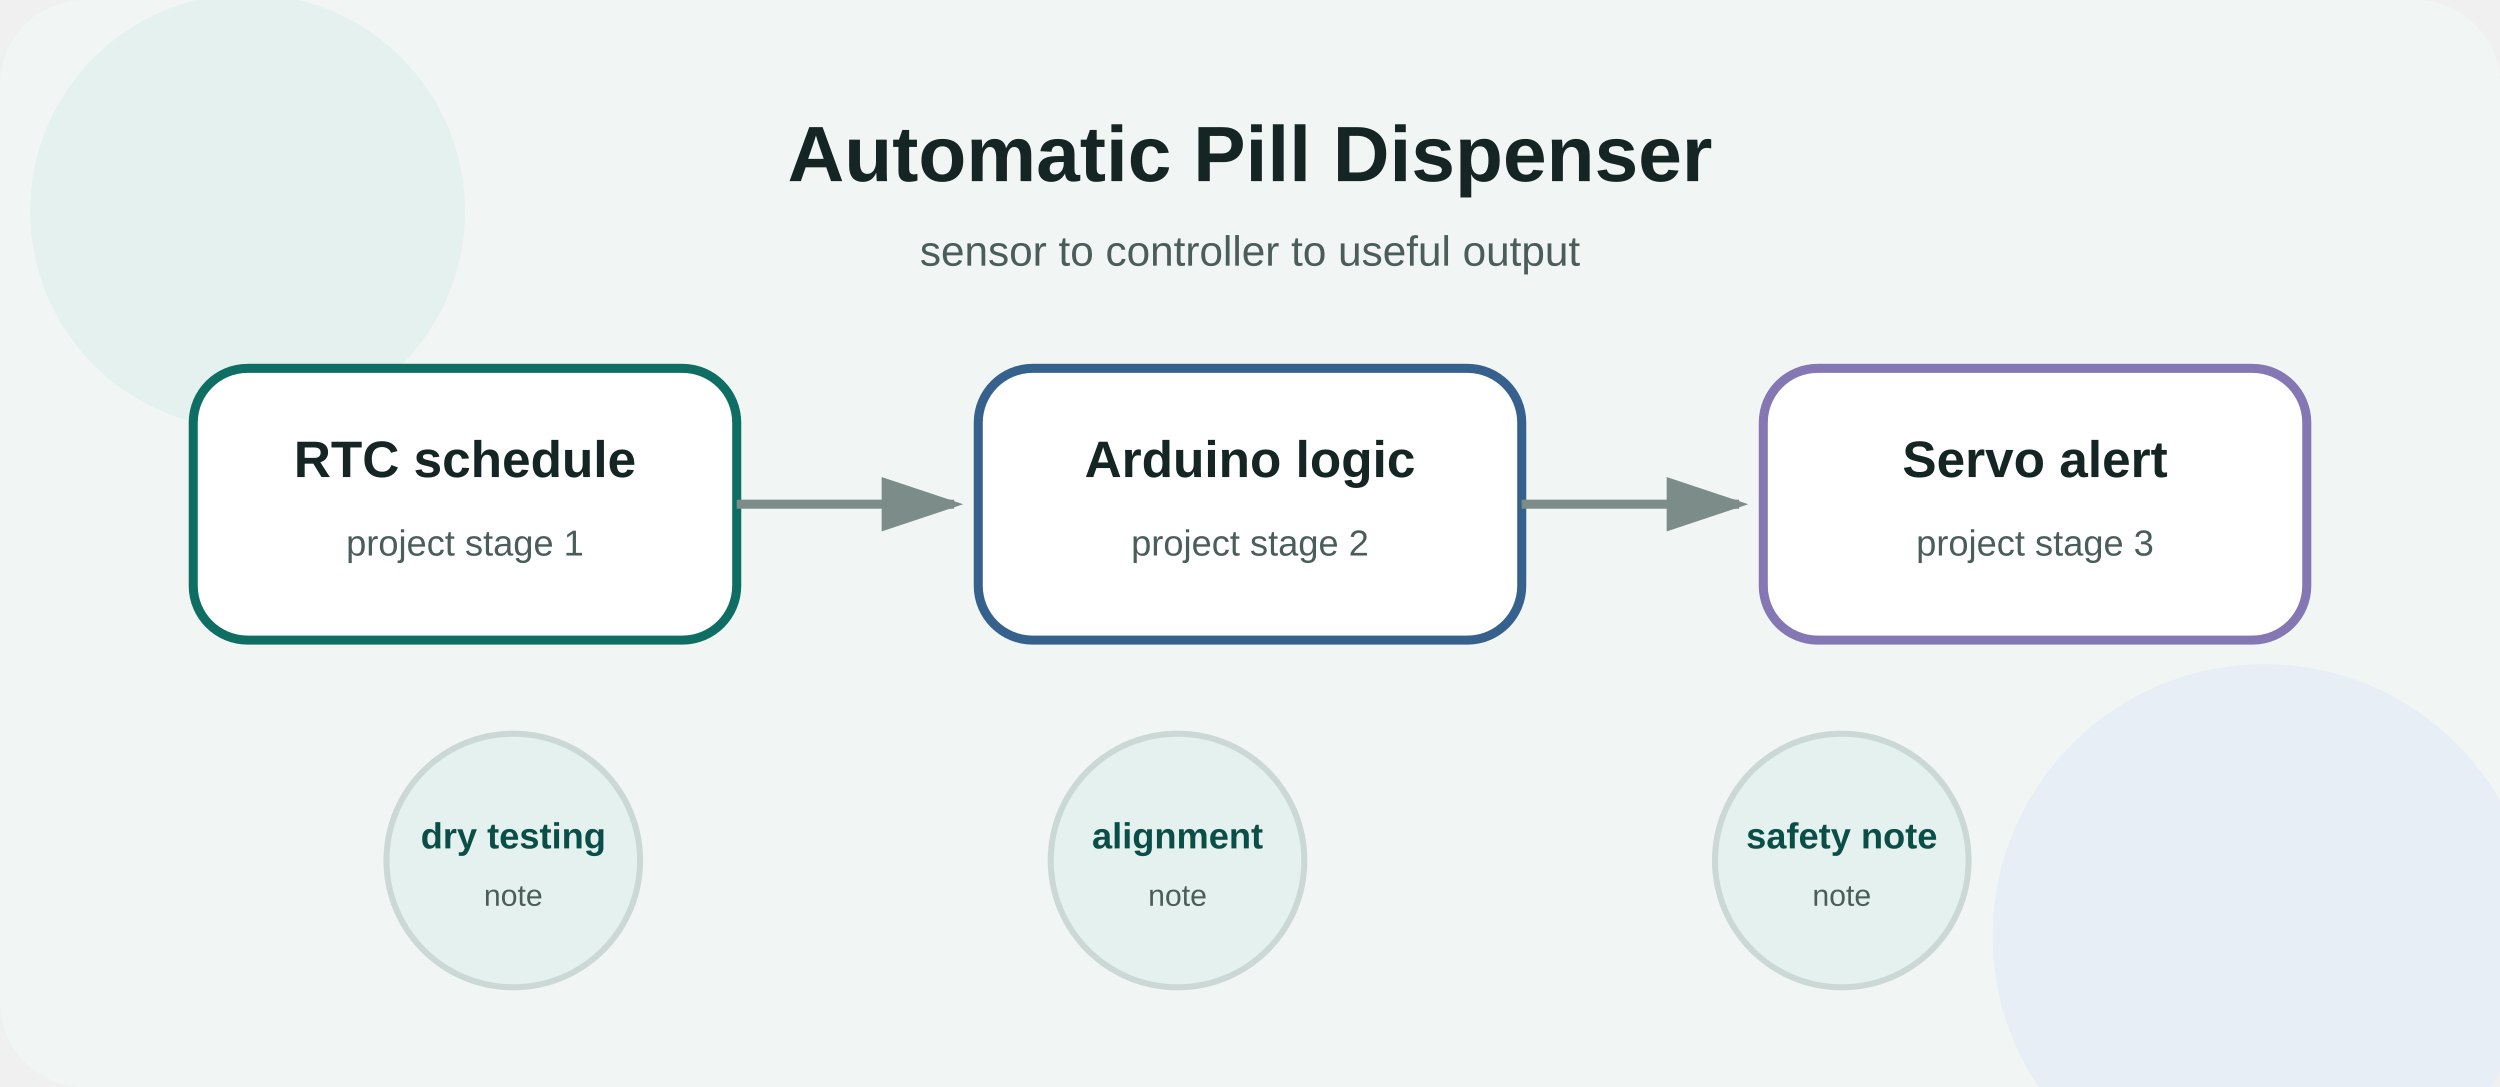
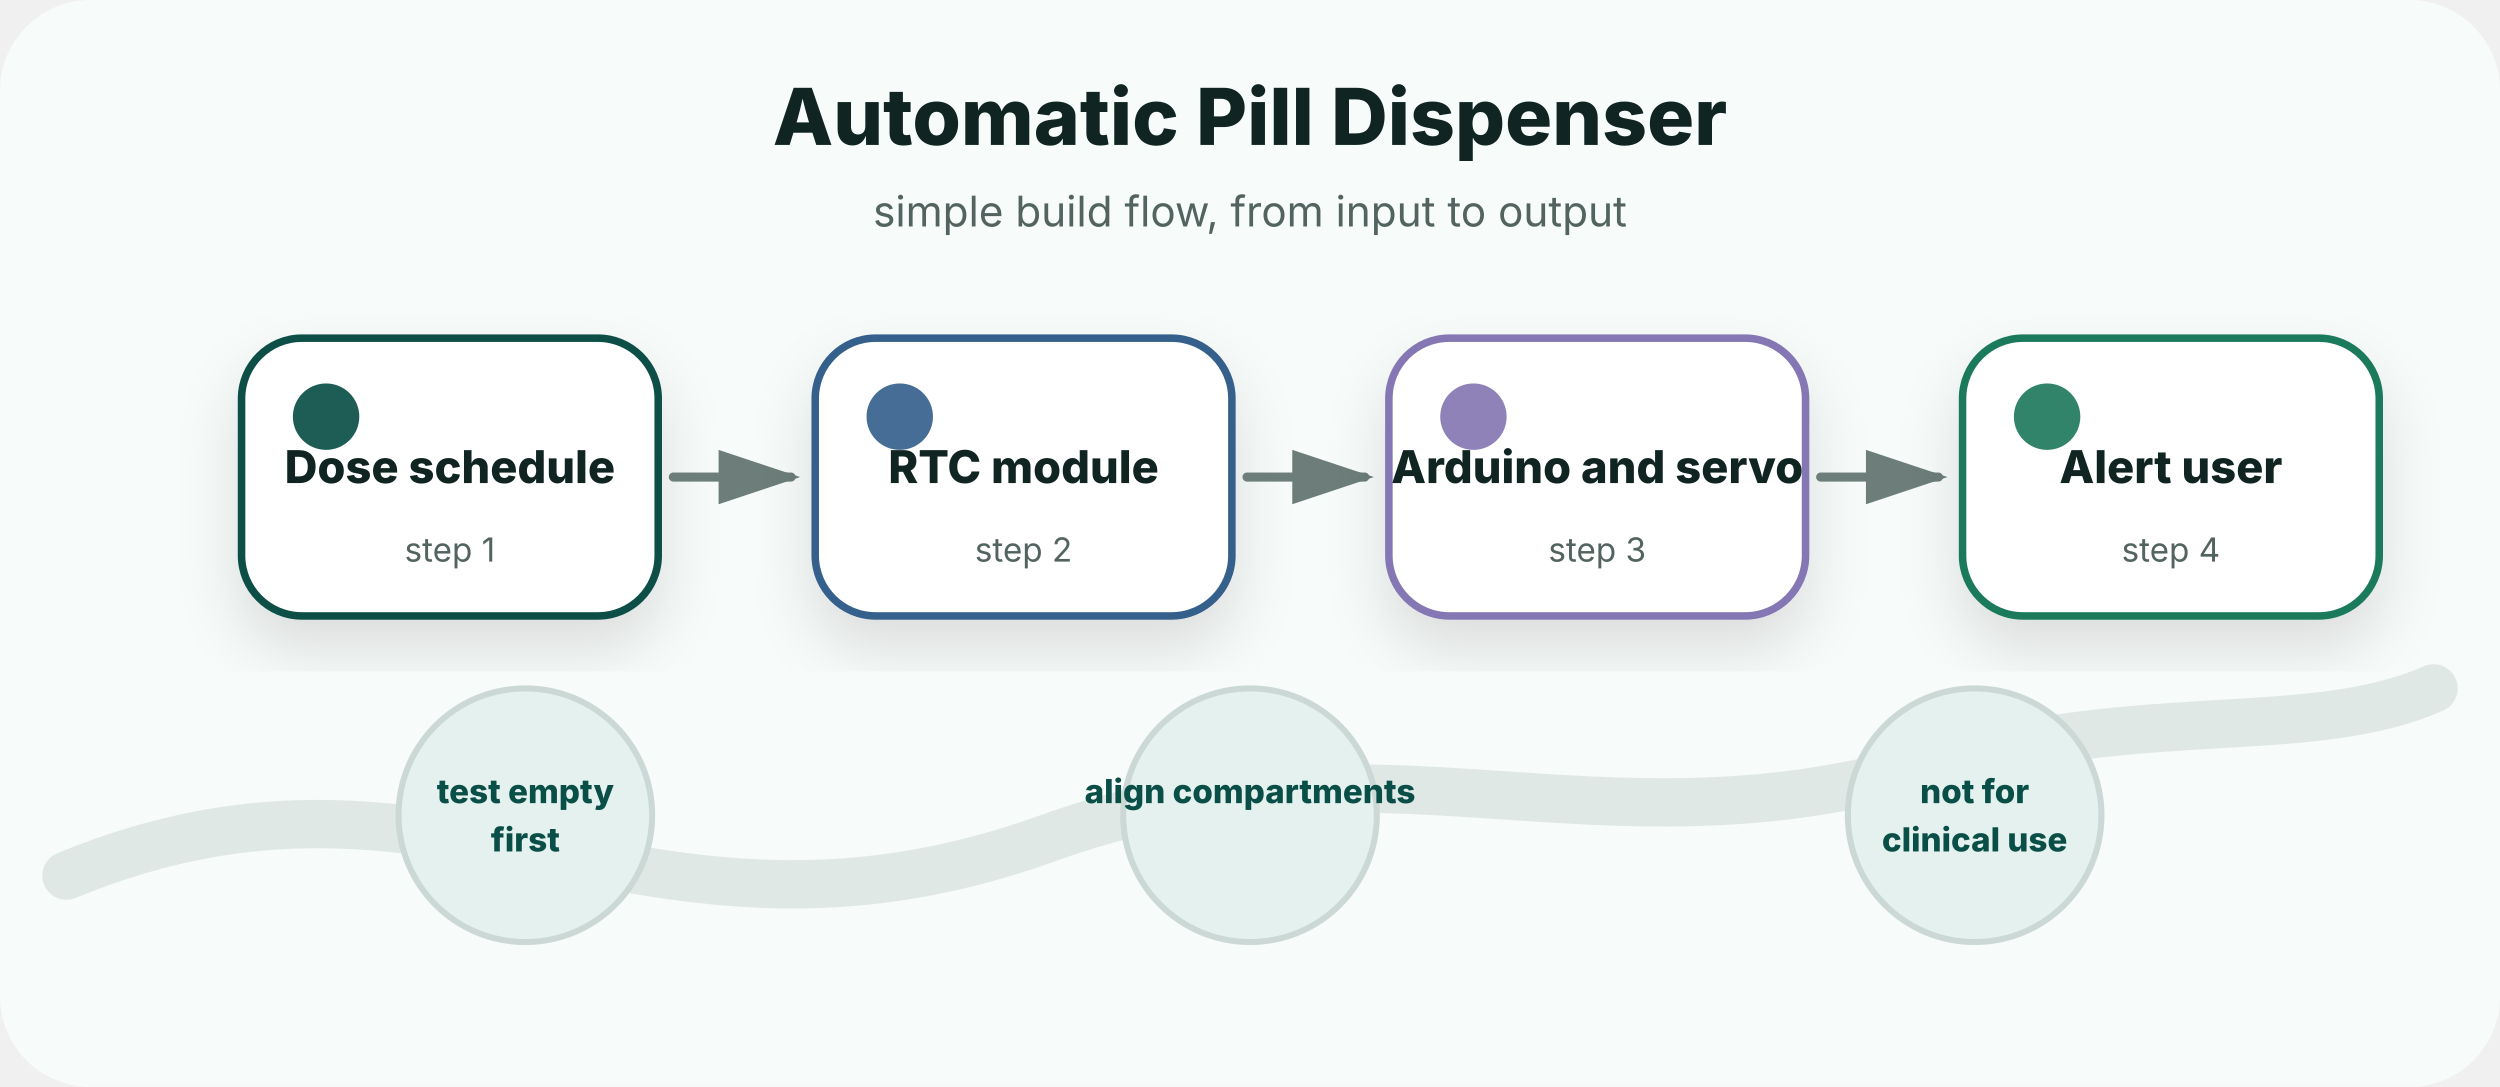
<svg xmlns="http://www.w3.org/2000/svg" viewBox="0 0 828 360" role="img" aria-labelledby="title desc">
  <defs>
    <marker id="arrow" markerWidth="10" markerHeight="10" refX="8" refY="3" orient="auto">
-       <path d="M0,0 L0,6 L9,3 z" fill="#7c8c89" />
+       <path d="M0,0 L0,6 L9,3 z" fill="#6d7d7a" />
    </marker>
+     <filter id="softShadow" x="-20%" y="-20%" width="140%" height="140%">
+       <feDropShadow dx="0" dy="10" stdDeviation="10" flood-color="#102522" flood-opacity="0.12" />
+     </filter>
  </defs>
-   <rect width="828" height="360" rx="28" fill="#f1f5f4" />
-   <circle cx="82" cy="70" r="72" fill="#e4f1ee" />
-   <circle cx="750" cy="310" r="90" fill="#e7eef5" />
-   <text x="414" y="60" text-anchor="middle" font-family="Arial, sans-serif" font-size="26" font-weight="700" fill="#142523">Automatic Pill Dispenser</text>
-   <text x="414" y="88" text-anchor="middle" font-family="Arial, sans-serif" font-size="14" fill="#4b5d5a">sensor to controller to useful output</text>
-   <rect x="64" y="122" width="180" height="90" rx="18" fill="#ffffff" stroke="#0e6e63" stroke-width="3" />
-   <text x="154" y="158" text-anchor="middle" font-family="Arial, sans-serif" font-size="17" font-weight="700" fill="#142523">RTC schedule</text>
-   <text x="154" y="184" text-anchor="middle" font-family="Arial, sans-serif" font-size="12" fill="#4b5d5a">project stage 1</text>
-   <rect x="324" y="122" width="180" height="90" rx="18" fill="#ffffff" stroke="#35618c" stroke-width="3" />
-   <text x="414" y="158" text-anchor="middle" font-family="Arial, sans-serif" font-size="17" font-weight="700" fill="#142523">Arduino logic</text>
-   <text x="414" y="184" text-anchor="middle" font-family="Arial, sans-serif" font-size="12" fill="#4b5d5a">project stage 2</text>
-   <rect x="584" y="122" width="180" height="90" rx="18" fill="#ffffff" stroke="#8477b3" stroke-width="3" />
-   <text x="674" y="158" text-anchor="middle" font-family="Arial, sans-serif" font-size="17" font-weight="700" fill="#142523">Servo alert</text>
-   <text x="674" y="184" text-anchor="middle" font-family="Arial, sans-serif" font-size="12" fill="#4b5d5a">project stage 3</text>
-   <path d="M244 167 C270 167 292 167 316 167" fill="none" stroke="#7c8c89" stroke-width="3" marker-end="url(#arrow)" />
-   <path d="M504 167 C530 167 552 167 576 167" fill="none" stroke="#7c8c89" stroke-width="3" marker-end="url(#arrow)" />
-   <circle cx="170" cy="285" r="42" fill="#e4f1ee" stroke="#cbd8d5" stroke-width="2" />
-   <text x="170" y="281" text-anchor="middle" font-family="Arial, sans-serif" font-size="12" font-weight="700" fill="#0a4f47">dry testing</text>
-   <text x="170" y="300" text-anchor="middle" font-family="Arial, sans-serif" font-size="10" fill="#4b5d5a">note</text>
-   <circle cx="390" cy="285" r="42" fill="#e4f1ee" stroke="#cbd8d5" stroke-width="2" />
-   <text x="390" y="281" text-anchor="middle" font-family="Arial, sans-serif" font-size="12" font-weight="700" fill="#0a4f47">alignment</text>
-   <text x="390" y="300" text-anchor="middle" font-family="Arial, sans-serif" font-size="10" fill="#4b5d5a">note</text>
-   <circle cx="610" cy="285" r="42" fill="#e4f1ee" stroke="#cbd8d5" stroke-width="2" />
-   <text x="610" y="281" text-anchor="middle" font-family="Arial, sans-serif" font-size="12" font-weight="700" fill="#0a4f47">safety note</text>
-   <text x="610" y="300" text-anchor="middle" font-family="Arial, sans-serif" font-size="10" fill="#4b5d5a">note</text>
+   <rect width="828" height="360" rx="30" fill="#f7fbfa" />
+   <path d="M22 290 C148 238 211 326 346 278 C456 238 527 286 638 254 C711 233 765 246 806 228" fill="none" stroke="#dfe8e5" stroke-width="16" stroke-linecap="round" />
+   <text x="414" y="48" text-anchor="middle" font-family="Inter, Arial, sans-serif" font-size="26" font-weight="800" fill="#102522">Automatic Pill Dispenser</text>
+   <text x="414" y="75" text-anchor="middle" font-family="Inter, Arial, sans-serif" font-size="14" fill="#526360">simple build flow, from input to output</text>
+   <rect x="80" y="112" width="138" height="92" rx="20" fill="#ffffff" stroke="#0a4f47" stroke-width="2.5" filter="url(#softShadow)" />
+   <circle cx="108" cy="138" r="11" fill="#0a4f47" opacity="0.92" />
+   <text x="149" y="160" text-anchor="middle" font-family="Inter, Arial, sans-serif" font-size="15" font-weight="800" fill="#102522">Dose schedule</text>
+   <text x="149" y="186" text-anchor="middle" font-family="Inter, Arial, sans-serif" font-size="11" fill="#526360">step 1</text>
+   <path d="M223 158 C246 158 240 158 262 158" fill="none" stroke="#6d7d7a" stroke-width="3" stroke-linecap="round" marker-end="url(#arrow)" />
+   <rect x="270" y="112" width="138" height="92" rx="20" fill="#ffffff" stroke="#35618c" stroke-width="2.5" filter="url(#softShadow)" />
+   <circle cx="298" cy="138" r="11" fill="#35618c" opacity="0.92" />
+   <text x="339" y="160" text-anchor="middle" font-family="Inter, Arial, sans-serif" font-size="15" font-weight="800" fill="#102522">RTC module</text>
+   <text x="339" y="186" text-anchor="middle" font-family="Inter, Arial, sans-serif" font-size="11" fill="#526360">step 2</text>
+   <path d="M413 158 C436 158 430 158 452 158" fill="none" stroke="#6d7d7a" stroke-width="3" stroke-linecap="round" marker-end="url(#arrow)" />
+   <rect x="460" y="112" width="138" height="92" rx="20" fill="#ffffff" stroke="#8477b3" stroke-width="2.5" filter="url(#softShadow)" />
+   <circle cx="488" cy="138" r="11" fill="#8477b3" opacity="0.92" />
+   <text x="529" y="160" text-anchor="middle" font-family="Inter, Arial, sans-serif" font-size="15" font-weight="800" fill="#102522">Arduino and servo</text>
+   <text x="529" y="186" text-anchor="middle" font-family="Inter, Arial, sans-serif" font-size="11" fill="#526360">step 3</text>
+   <path d="M603 158 C626 158 620 158 642 158" fill="none" stroke="#6d7d7a" stroke-width="3" stroke-linecap="round" marker-end="url(#arrow)" />
+   <rect x="650" y="112" width="138" height="92" rx="20" fill="#ffffff" stroke="#1f7a5c" stroke-width="2.5" filter="url(#softShadow)" />
+   <circle cx="678" cy="138" r="11" fill="#1f7a5c" opacity="0.92" />
+   <text x="719" y="160" text-anchor="middle" font-family="Inter, Arial, sans-serif" font-size="15" font-weight="800" fill="#102522">Alert user</text>
+   <text x="719" y="186" text-anchor="middle" font-family="Inter, Arial, sans-serif" font-size="11" fill="#526360">step 4</text>
+   <g>
+     <circle cx="174" cy="270" r="42" fill="#e4f1ee" stroke="#cbd8d5" stroke-width="2" />
+     <text x="174" y="266" text-anchor="middle" font-family="Inter, Arial, sans-serif" font-size="11" font-weight="800" fill="#0a4f47">test empty</text>
+     <text x="174" y="282" text-anchor="middle" font-family="Inter, Arial, sans-serif" font-size="11" font-weight="800" fill="#0a4f47">first</text>
+   </g>
+   <g>
+     <circle cx="414" cy="270" r="42" fill="#e4f1ee" stroke="#cbd8d5" stroke-width="2" />
+     <text x="414" y="266" text-anchor="middle" font-family="Inter, Arial, sans-serif" font-size="11" font-weight="800" fill="#0a4f47">align compartments</text>
+     <text x="414" y="282" text-anchor="middle" font-family="Inter, Arial, sans-serif" font-size="11" font-weight="800" fill="#0a4f47" />
+   </g>
+   <g>
+     <circle cx="654" cy="270" r="42" fill="#e4f1ee" stroke="#cbd8d5" stroke-width="2" />
+     <text x="654" y="266" text-anchor="middle" font-family="Inter, Arial, sans-serif" font-size="11" font-weight="800" fill="#0a4f47">not for</text>
+     <text x="654" y="282" text-anchor="middle" font-family="Inter, Arial, sans-serif" font-size="11" font-weight="800" fill="#0a4f47">clinical use</text>
+   </g>
</svg>
